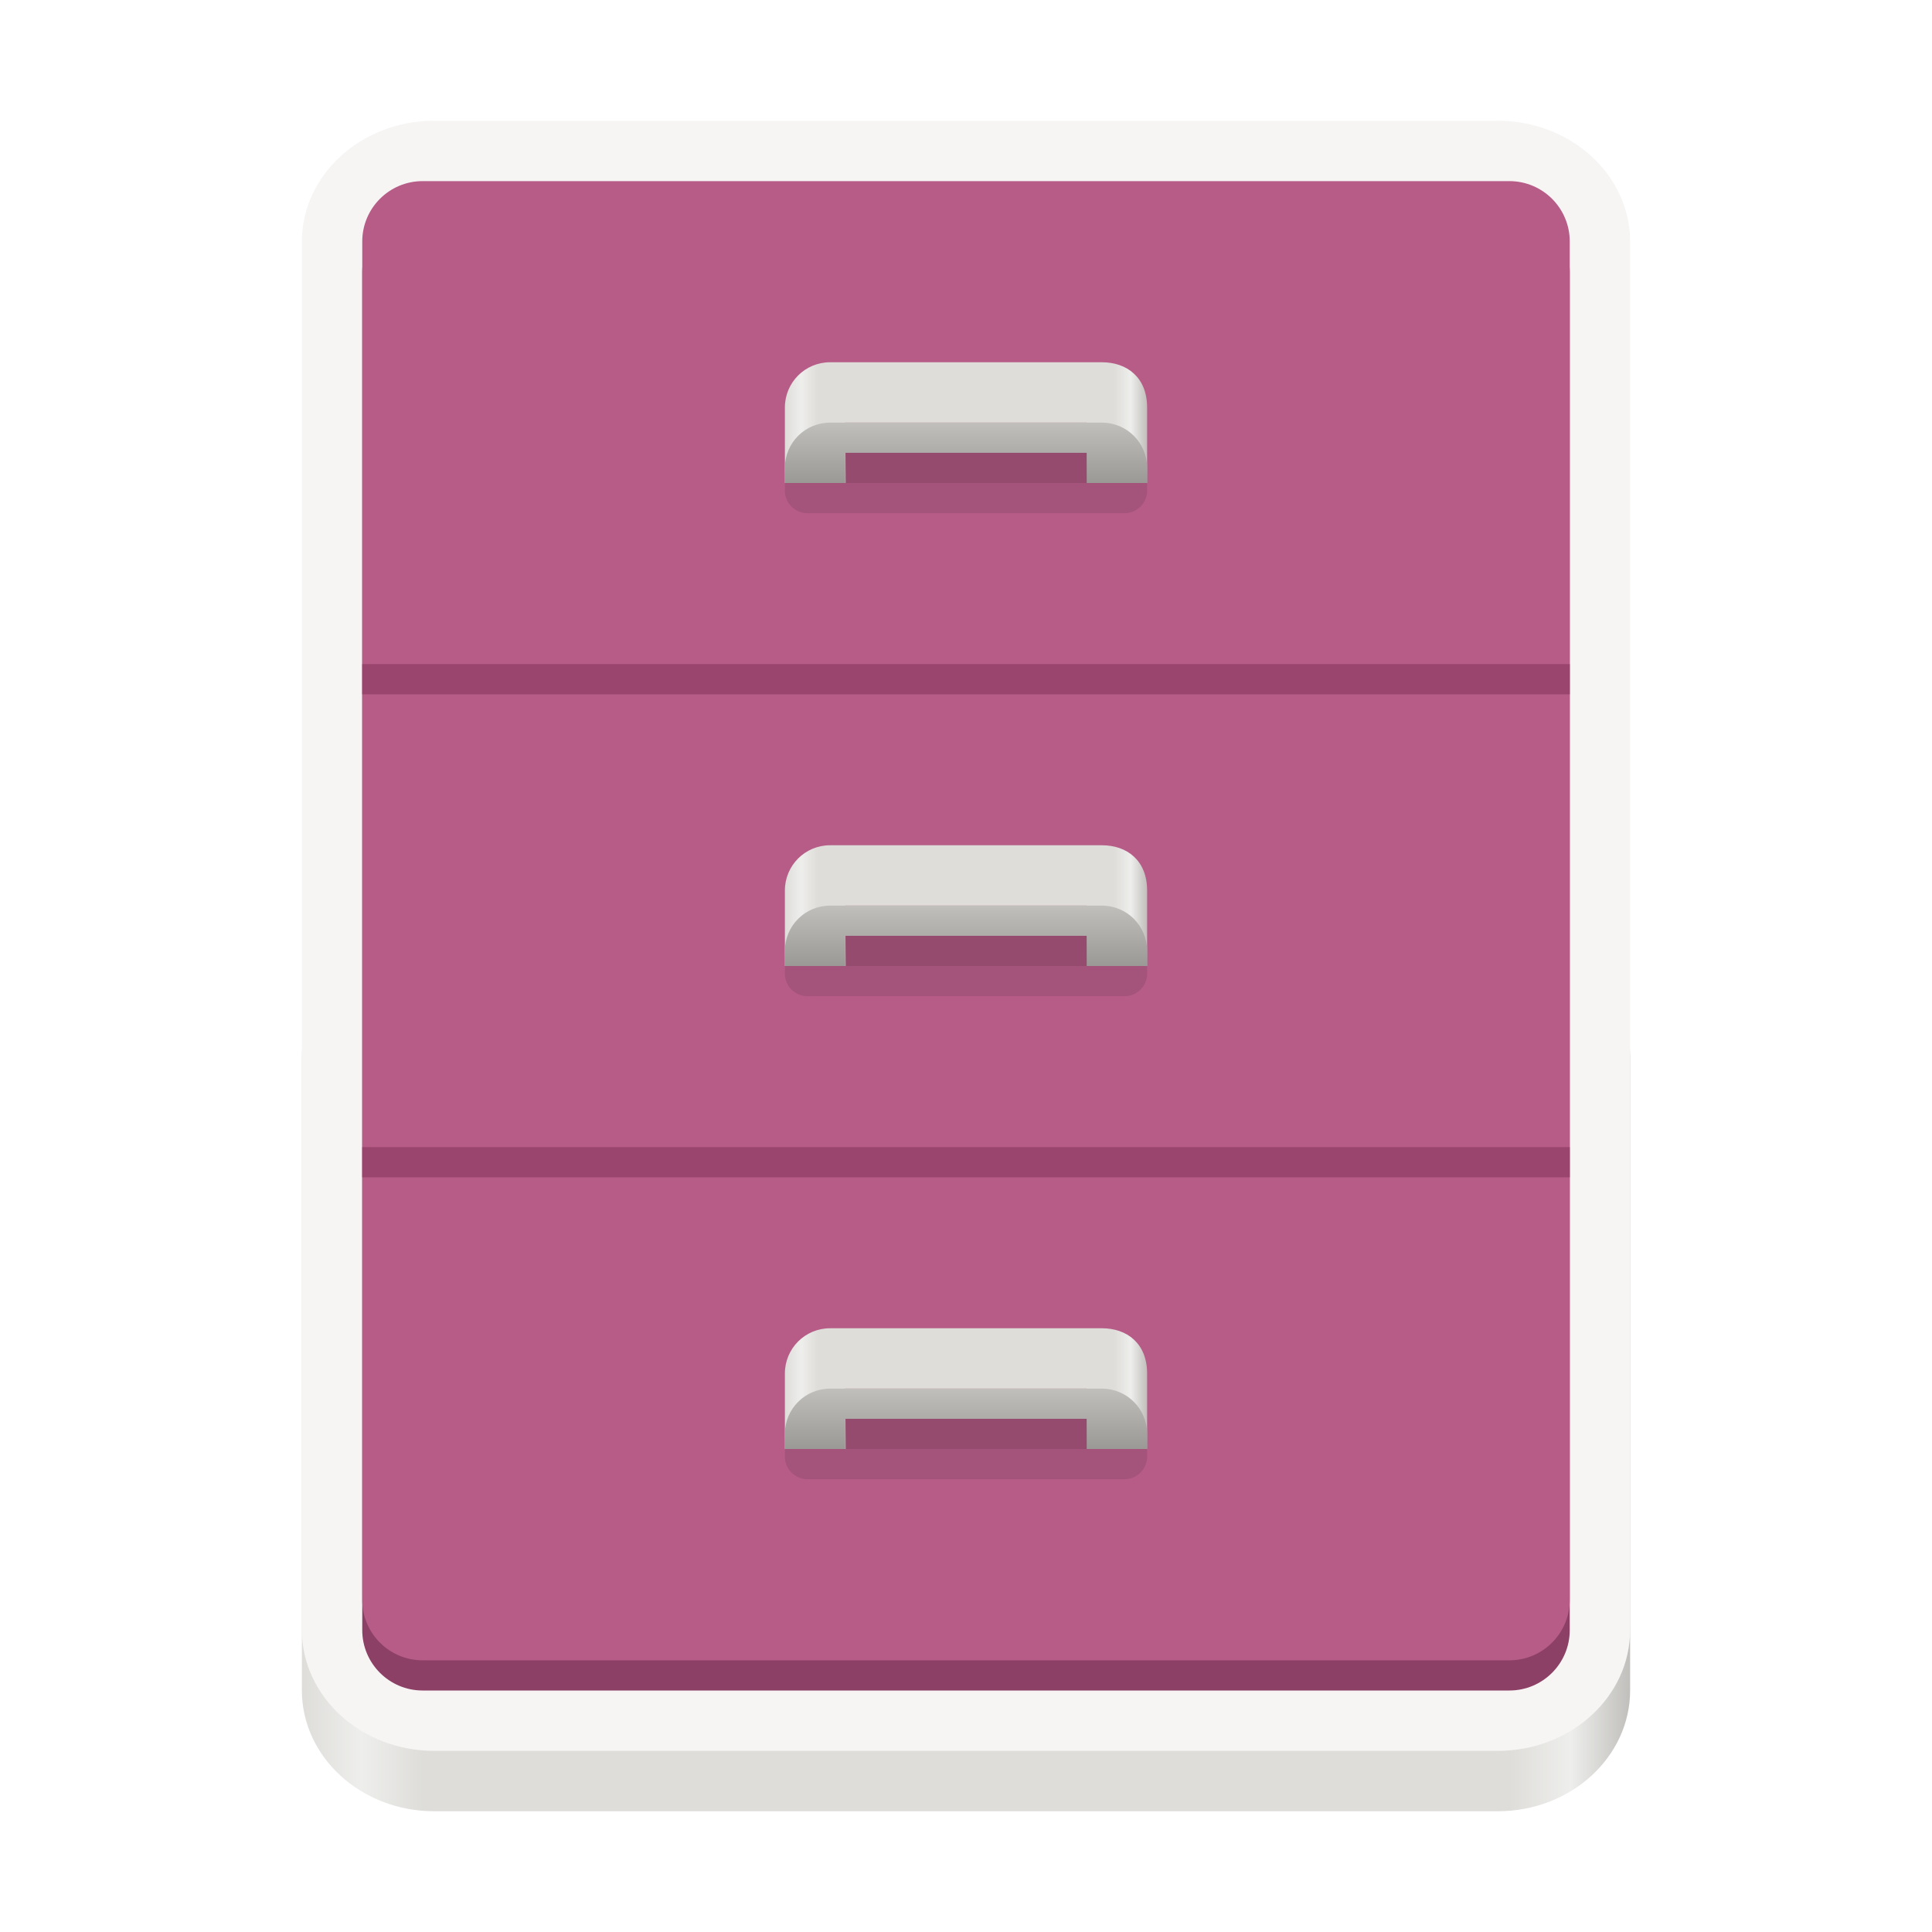
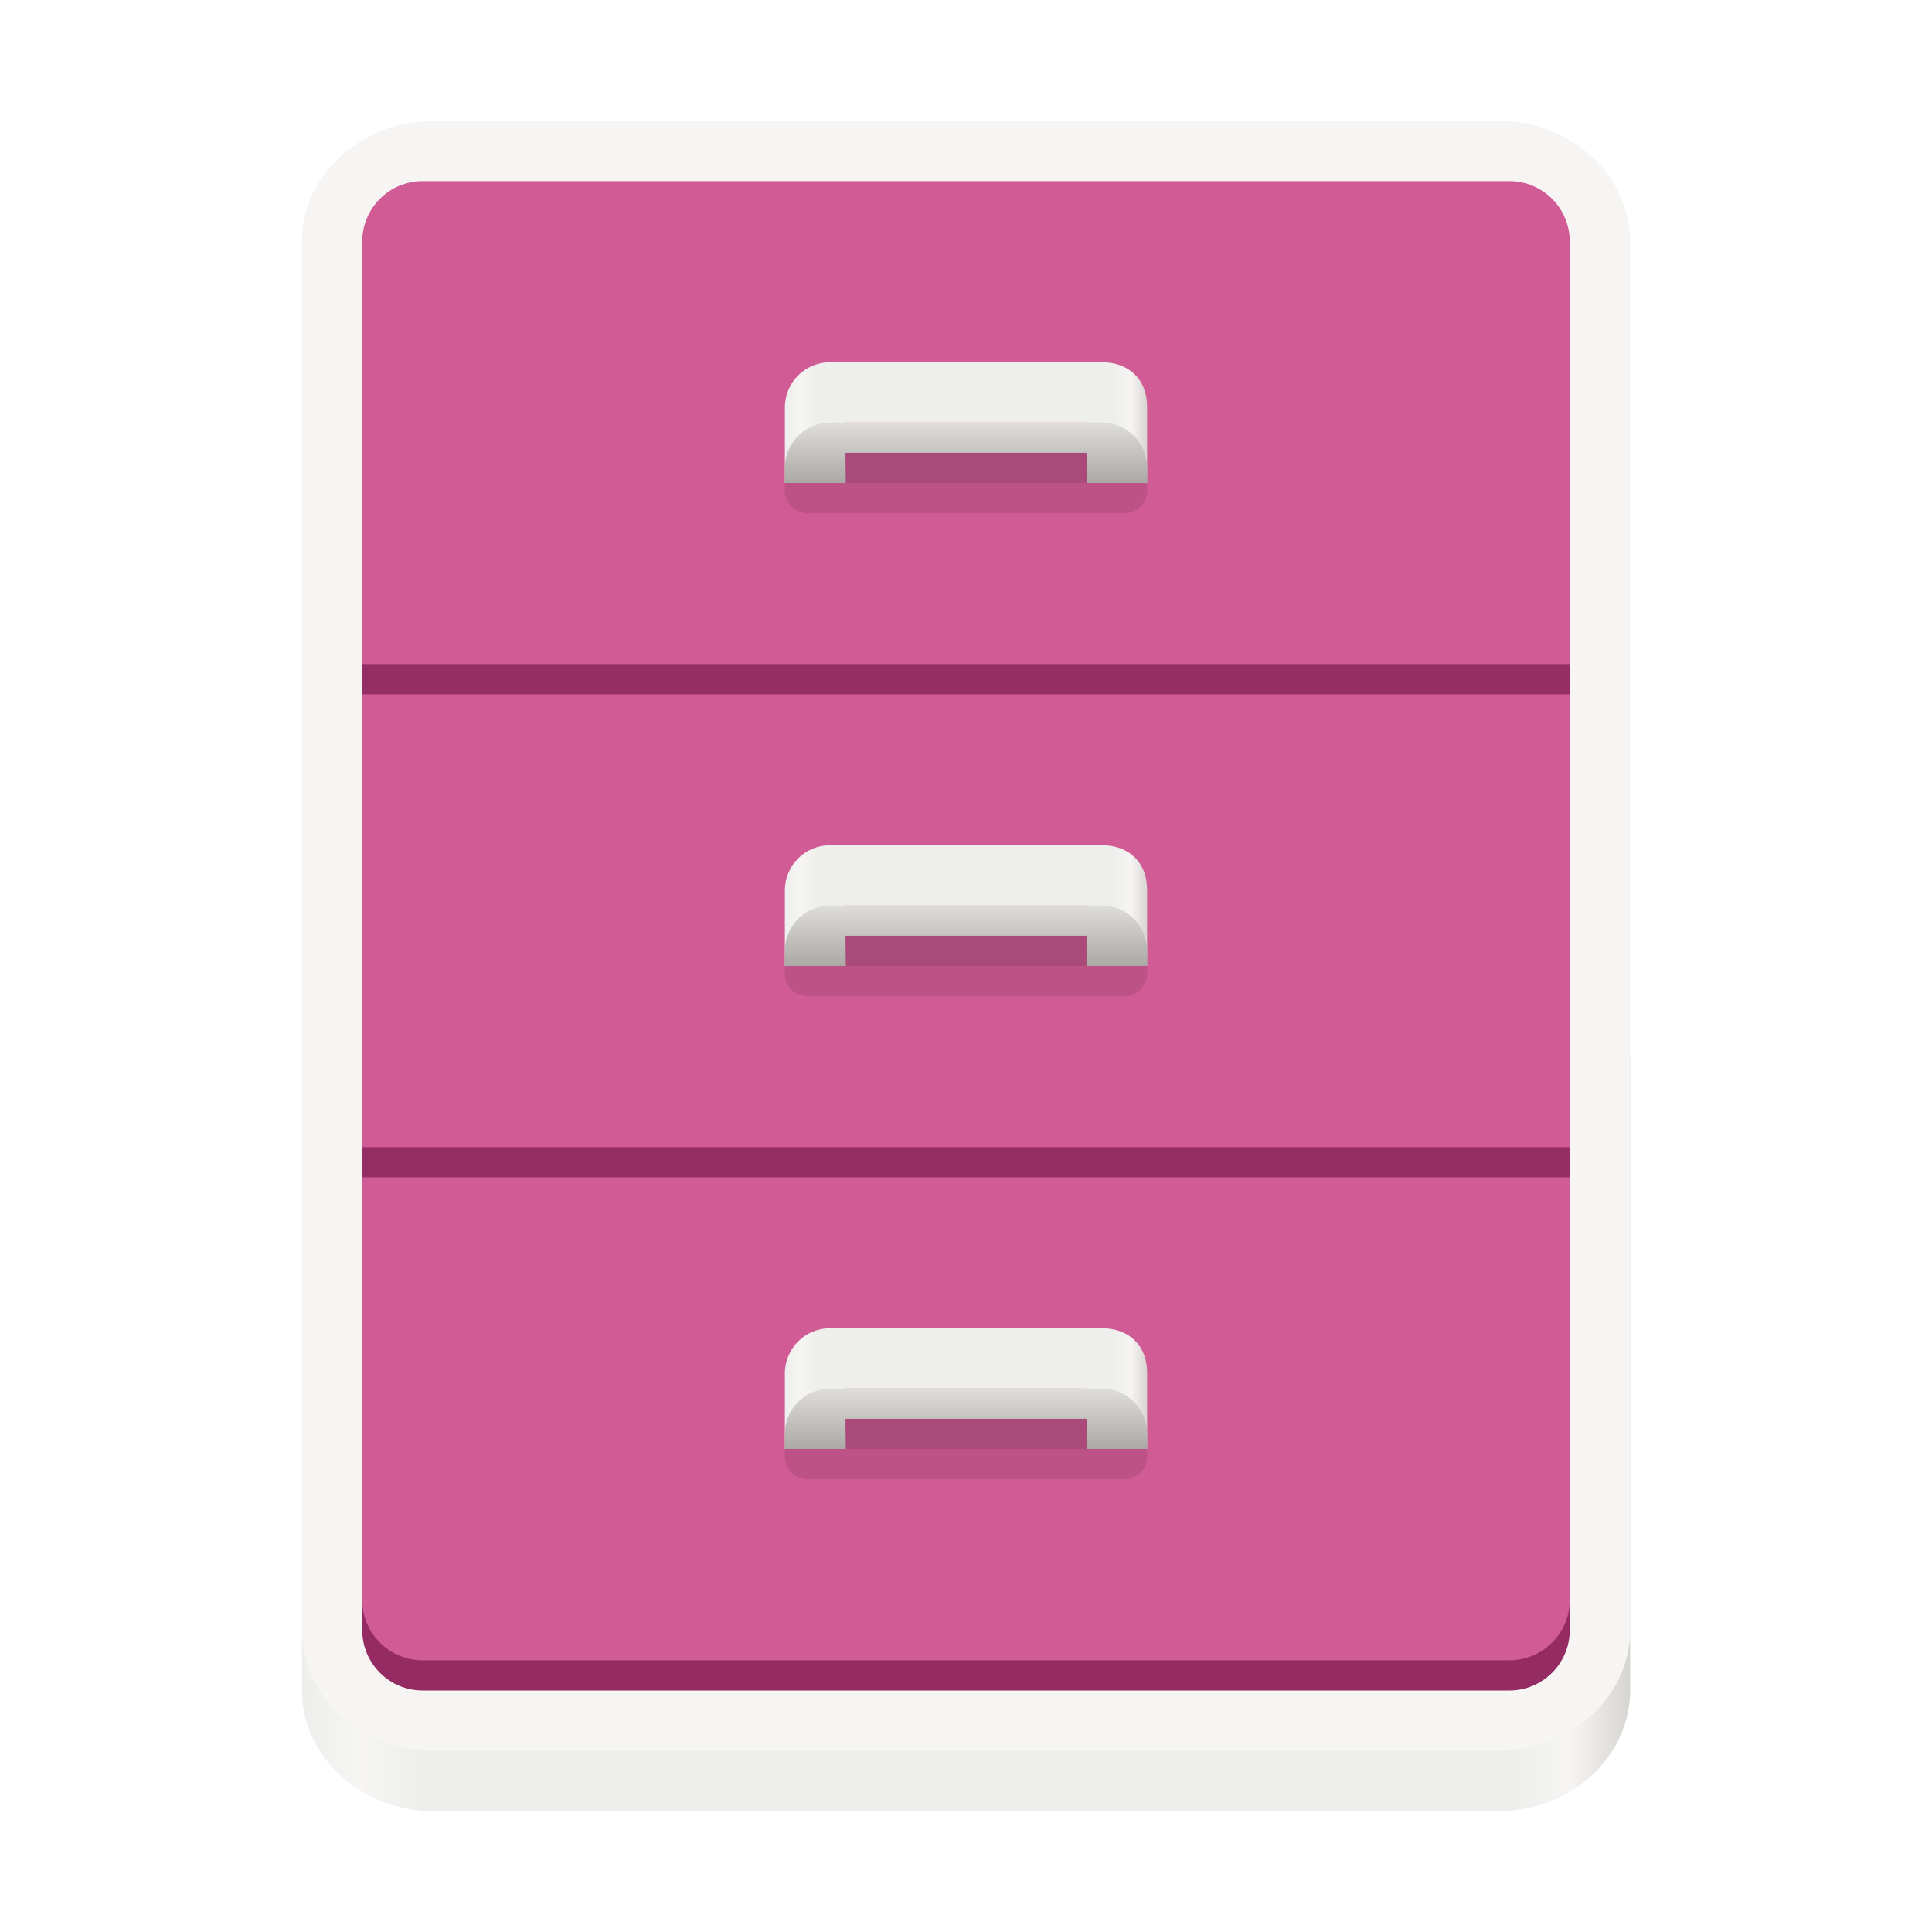
<svg xmlns="http://www.w3.org/2000/svg" xmlns:xlink="http://www.w3.org/1999/xlink" viewBox="0 0 128 128" style="display:inline;enable-background:new" version="1.0" id="svg11300" height="128" width="128">
  <defs id="defs3">
    <linearGradient id="linearGradient1245">
-       <stop id="stop1241" offset="0" style="stop-color:#9a9996;stop-opacity:1" />
-       <stop id="stop1243" offset="1" style="stop-color:#c0bfbc;stop-opacity:1" />
+       <stop id="stop1241" offset="0" style="stop-color:#aaa9a6;stop-opacity:1" />
+       <stop id="stop1243" offset="1" style="stop-color:#deddda;stop-opacity:1" />
    </linearGradient>
    <linearGradient id="linearGradient1697">
-       <stop style="stop-color:#deddda;stop-opacity:1" offset="0" id="stop1685" />
-       <stop id="stop1687" offset="0.045" style="stop-color:#eeeeec;stop-opacity:1" />
-       <stop style="stop-color:#deddda;stop-opacity:1" offset="0.091" id="stop1689" />
-       <stop id="stop1691" offset="0.909" style="stop-color:#deddda;stop-opacity:1" />
-       <stop style="stop-color:#eeeeec;stop-opacity:1" offset="0.955" id="stop1693" />
-       <stop style="stop-color:#c0bfbc;stop-opacity:1" offset="1" id="stop1695" />
+       <stop style="stop-color:#eeeeec;stop-opacity:1" offset="0" id="stop1685" />
+       <stop id="stop1687" offset="0.045" style="stop-color:#f6f5f4;stop-opacity:1" />
+       <stop style="stop-color:#eeeeec;stop-opacity:1" offset="0.091" id="stop1689" />
+       <stop id="stop1691" offset="0.909" style="stop-color:#eeeeec;stop-opacity:1" />
+       <stop style="stop-color:#f6f5f4;stop-opacity:1" offset="0.955" id="stop1693" />
+       <stop style="stop-color:#d6d5d2;stop-opacity:1" offset="1" id="stop1695" />
    </linearGradient>
    <linearGradient gradientUnits="userSpaceOnUse" y2="238" x2="108" y1="238" x1="20" id="linearGradient1049" xlink:href="#linearGradient1697" />
    <linearGradient y2="238" x2="74" y1="238" x1="50" gradientTransform="translate(2,-22)" gradientUnits="userSpaceOnUse" id="linearGradient1185" xlink:href="#linearGradient1697" />
    <linearGradient y2="200" x2="65" y1="204" x1="65" gradientUnits="userSpaceOnUse" id="linearGradient1348" xlink:href="#linearGradient1245" />
  </defs>
  <g transform="translate(0,-172)" style="display:inline" id="layer1">
    <g style="display:inline" id="layer9">
      <g transform="matrix(0.25,0,0,-0.25,-6,217)" id="g15447-1" />
      <g id="g1207">
        <rect ry="8.018" rx="8.773" y="234" x="20" height="58" width="88" id="rect1041" style="opacity:1;vector-effect:none;fill:url(#linearGradient1049);fill-opacity:1;stroke:none;stroke-width:0.012px;stroke-linecap:butt;stroke-linejoin:miter;stroke-miterlimit:4;stroke-dasharray:none;stroke-dashoffset:0;stroke-opacity:1;marker:none;marker-start:none;marker-mid:none;marker-end:none;paint-order:normal" />
        <rect style="opacity:1;vector-effect:none;fill:#f6f5f4;fill-opacity:1;stroke:none;stroke-width:0.012px;stroke-linecap:butt;stroke-linejoin:miter;stroke-miterlimit:4;stroke-dasharray:none;stroke-dashoffset:0;stroke-opacity:1;marker:none;marker-start:none;marker-mid:none;marker-end:none;paint-order:normal" id="rect15435-6" width="88" height="108" x="20" y="180" rx="8.773" ry="8.018" />
-         <rect ry="4.002" rx="4" y="186" x="24" height="98" width="80" id="rect1167" style="display:inline;opacity:1;vector-effect:none;fill:#8d4065;fill-opacity:1;stroke:none;stroke-width:0.012px;stroke-linecap:butt;stroke-linejoin:miter;stroke-miterlimit:4;stroke-dasharray:none;stroke-dashoffset:0;stroke-opacity:1;marker:none;marker-start:none;marker-mid:none;marker-end:none;paint-order:normal;enable-background:new" />
-         <rect style="display:inline;opacity:1;vector-effect:none;fill:#b65c87;fill-opacity:1;stroke:none;stroke-width:0.012px;stroke-linecap:butt;stroke-linejoin:miter;stroke-miterlimit:4;stroke-dasharray:none;stroke-dashoffset:0;stroke-opacity:1;marker:none;marker-start:none;marker-mid:none;marker-end:none;paint-order:normal;enable-background:new" id="rect15441-8" width="80" height="98" x="24" y="184" rx="4" ry="4.002" />
-         <rect style="display:inline;opacity:1;vector-effect:none;fill:#99456e;fill-opacity:1;stroke:none;stroke-width:0.012px;stroke-linecap:butt;stroke-linejoin:miter;stroke-miterlimit:4;stroke-dasharray:none;stroke-dashoffset:0;stroke-opacity:1;marker:none;marker-start:none;marker-mid:none;marker-end:none;paint-order:normal;enable-background:new" id="rect15443-6" width="80" height="2" x="24" y="216" rx="0" ry="0" />
-         <rect style="display:inline;opacity:1;vector-effect:none;fill:#99456e;fill-opacity:1;stroke:none;stroke-width:0.012px;stroke-linecap:butt;stroke-linejoin:miter;stroke-miterlimit:4;stroke-dasharray:none;stroke-dashoffset:0;stroke-opacity:1;marker:none;marker-start:none;marker-mid:none;marker-end:none;paint-order:normal;enable-background:new" id="rect15461-2" width="80" height="2" x="24" y="248" rx="0" ry="0" />
+         <rect ry="4.002" rx="4" y="186" x="24" height="98" width="80" id="rect1167" style="display:inline;opacity:1;vector-effect:none;fill:#942b62;fill-opacity:1;stroke:none;stroke-width:0.012px;stroke-linecap:butt;stroke-linejoin:miter;stroke-miterlimit:4;stroke-dasharray:none;stroke-dashoffset:0;stroke-opacity:1;marker:none;marker-start:none;marker-mid:none;marker-end:none;paint-order:normal;enable-background:new" />
+         <rect style="display:inline;opacity:1;vector-effect:none;fill:#d15b95;fill-opacity:1;stroke:none;stroke-width:0.012px;stroke-linecap:butt;stroke-linejoin:miter;stroke-miterlimit:4;stroke-dasharray:none;stroke-dashoffset:0;stroke-opacity:1;marker:none;marker-start:none;marker-mid:none;marker-end:none;paint-order:normal;enable-background:new" id="rect15441-8" width="80" height="98" x="24" y="184" rx="4" ry="4.002" />
+         <rect style="display:inline;opacity:1;vector-effect:none;fill:#952e64;fill-opacity:1;stroke:none;stroke-width:0.012px;stroke-linecap:butt;stroke-linejoin:miter;stroke-miterlimit:4;stroke-dasharray:none;stroke-dashoffset:0;stroke-opacity:1;marker:none;marker-start:none;marker-mid:none;marker-end:none;paint-order:normal;enable-background:new" id="rect15443-6" width="80" height="2" x="24" y="216" rx="0" ry="0" />
+         <rect style="display:inline;opacity:1;vector-effect:none;fill:#952e64;fill-opacity:1;stroke:none;stroke-width:0.012px;stroke-linecap:butt;stroke-linejoin:miter;stroke-miterlimit:4;stroke-dasharray:none;stroke-dashoffset:0;stroke-opacity:1;marker:none;marker-start:none;marker-mid:none;marker-end:none;paint-order:normal;enable-background:new" id="rect15461-2" width="80" height="2" x="24" y="248" rx="0" ry="0" />
        <g id="g1088">
          <path id="path26035" d="m 55,196 h 18 c 1.662,0 3,1 3,3 v 5 H 72.031 L 72,200 H 56 l 0.031,4 H 52 v -5 c 0,-1.662 1.338,-3 3,-3 z" style="opacity:1;vector-effect:none;fill:url(#linearGradient1185);fill-opacity:1;stroke:none;stroke-width:0.012px;stroke-linecap:butt;stroke-linejoin:miter;stroke-miterlimit:4;stroke-dasharray:none;stroke-dashoffset:0;stroke-opacity:1;marker:none;marker-start:none;marker-mid:none;marker-end:none;paint-order:normal" />
          <rect style="opacity:0.1;fill:#000000;fill-opacity:1;stroke:none;stroke-width:4;stroke-linecap:butt;stroke-linejoin:miter;stroke-miterlimit:4;stroke-dasharray:none;stroke-dashoffset:0;stroke-opacity:1" id="rect1059" width="24" height="4" x="52" y="202" ry="1.5" />
          <path style="opacity:1;fill:url(#linearGradient1348);fill-opacity:1;stroke:none;stroke-width:4;stroke-linecap:butt;stroke-linejoin:miter;stroke-miterlimit:4;stroke-dasharray:none;stroke-dashoffset:0;stroke-opacity:1" d="m 55,200 c -1.662,0 -3,1.338 -3,3 v 1 h 4 v -2 h 16 v 2 h 4 v -1 c 0,-1.662 -1.338,-3 -3,-3 z" id="rect1061" />
          <rect y="202" x="56" height="2" width="16" id="rect1189" style="opacity:0.1;fill:#000000;fill-opacity:1;stroke:none;stroke-width:4;stroke-linecap:butt;stroke-linejoin:miter;stroke-miterlimit:4;stroke-dasharray:none;stroke-dashoffset:0;stroke-opacity:1" />
        </g>
        <use x="0" y="0" xlink:href="#g1088" id="use1090" transform="translate(0,32)" width="100%" height="100%" />
        <use height="100%" width="100%" transform="translate(0,64)" id="use1092" xlink:href="#g1088" y="0" x="0" />
      </g>
    </g>
  </g>
</svg>
